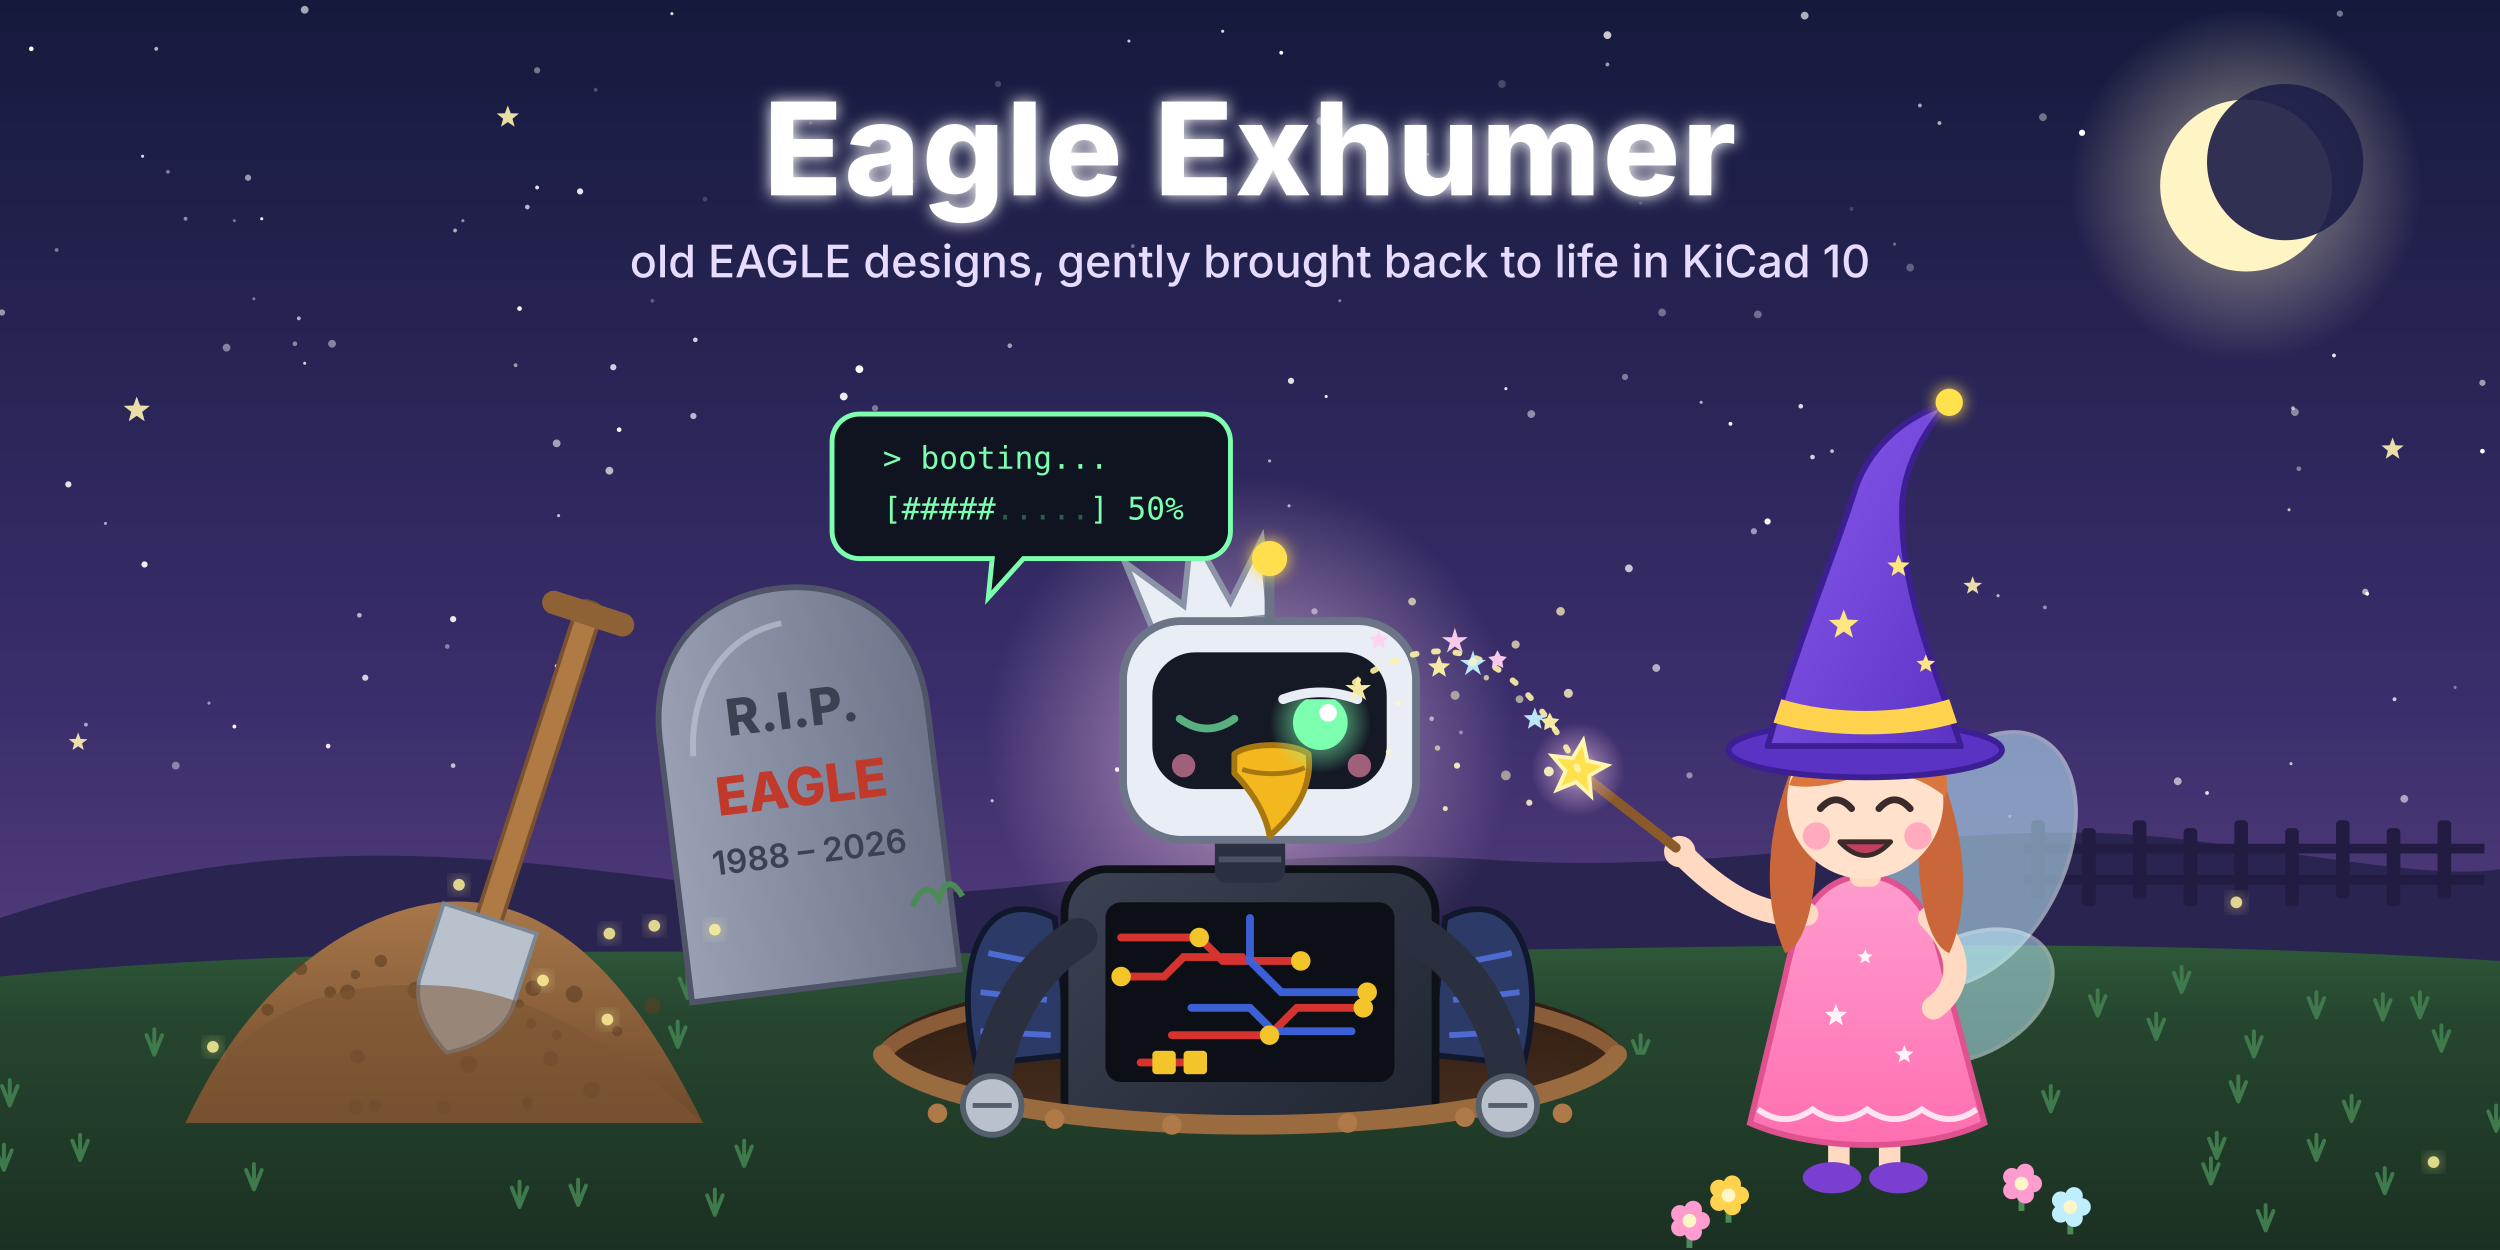
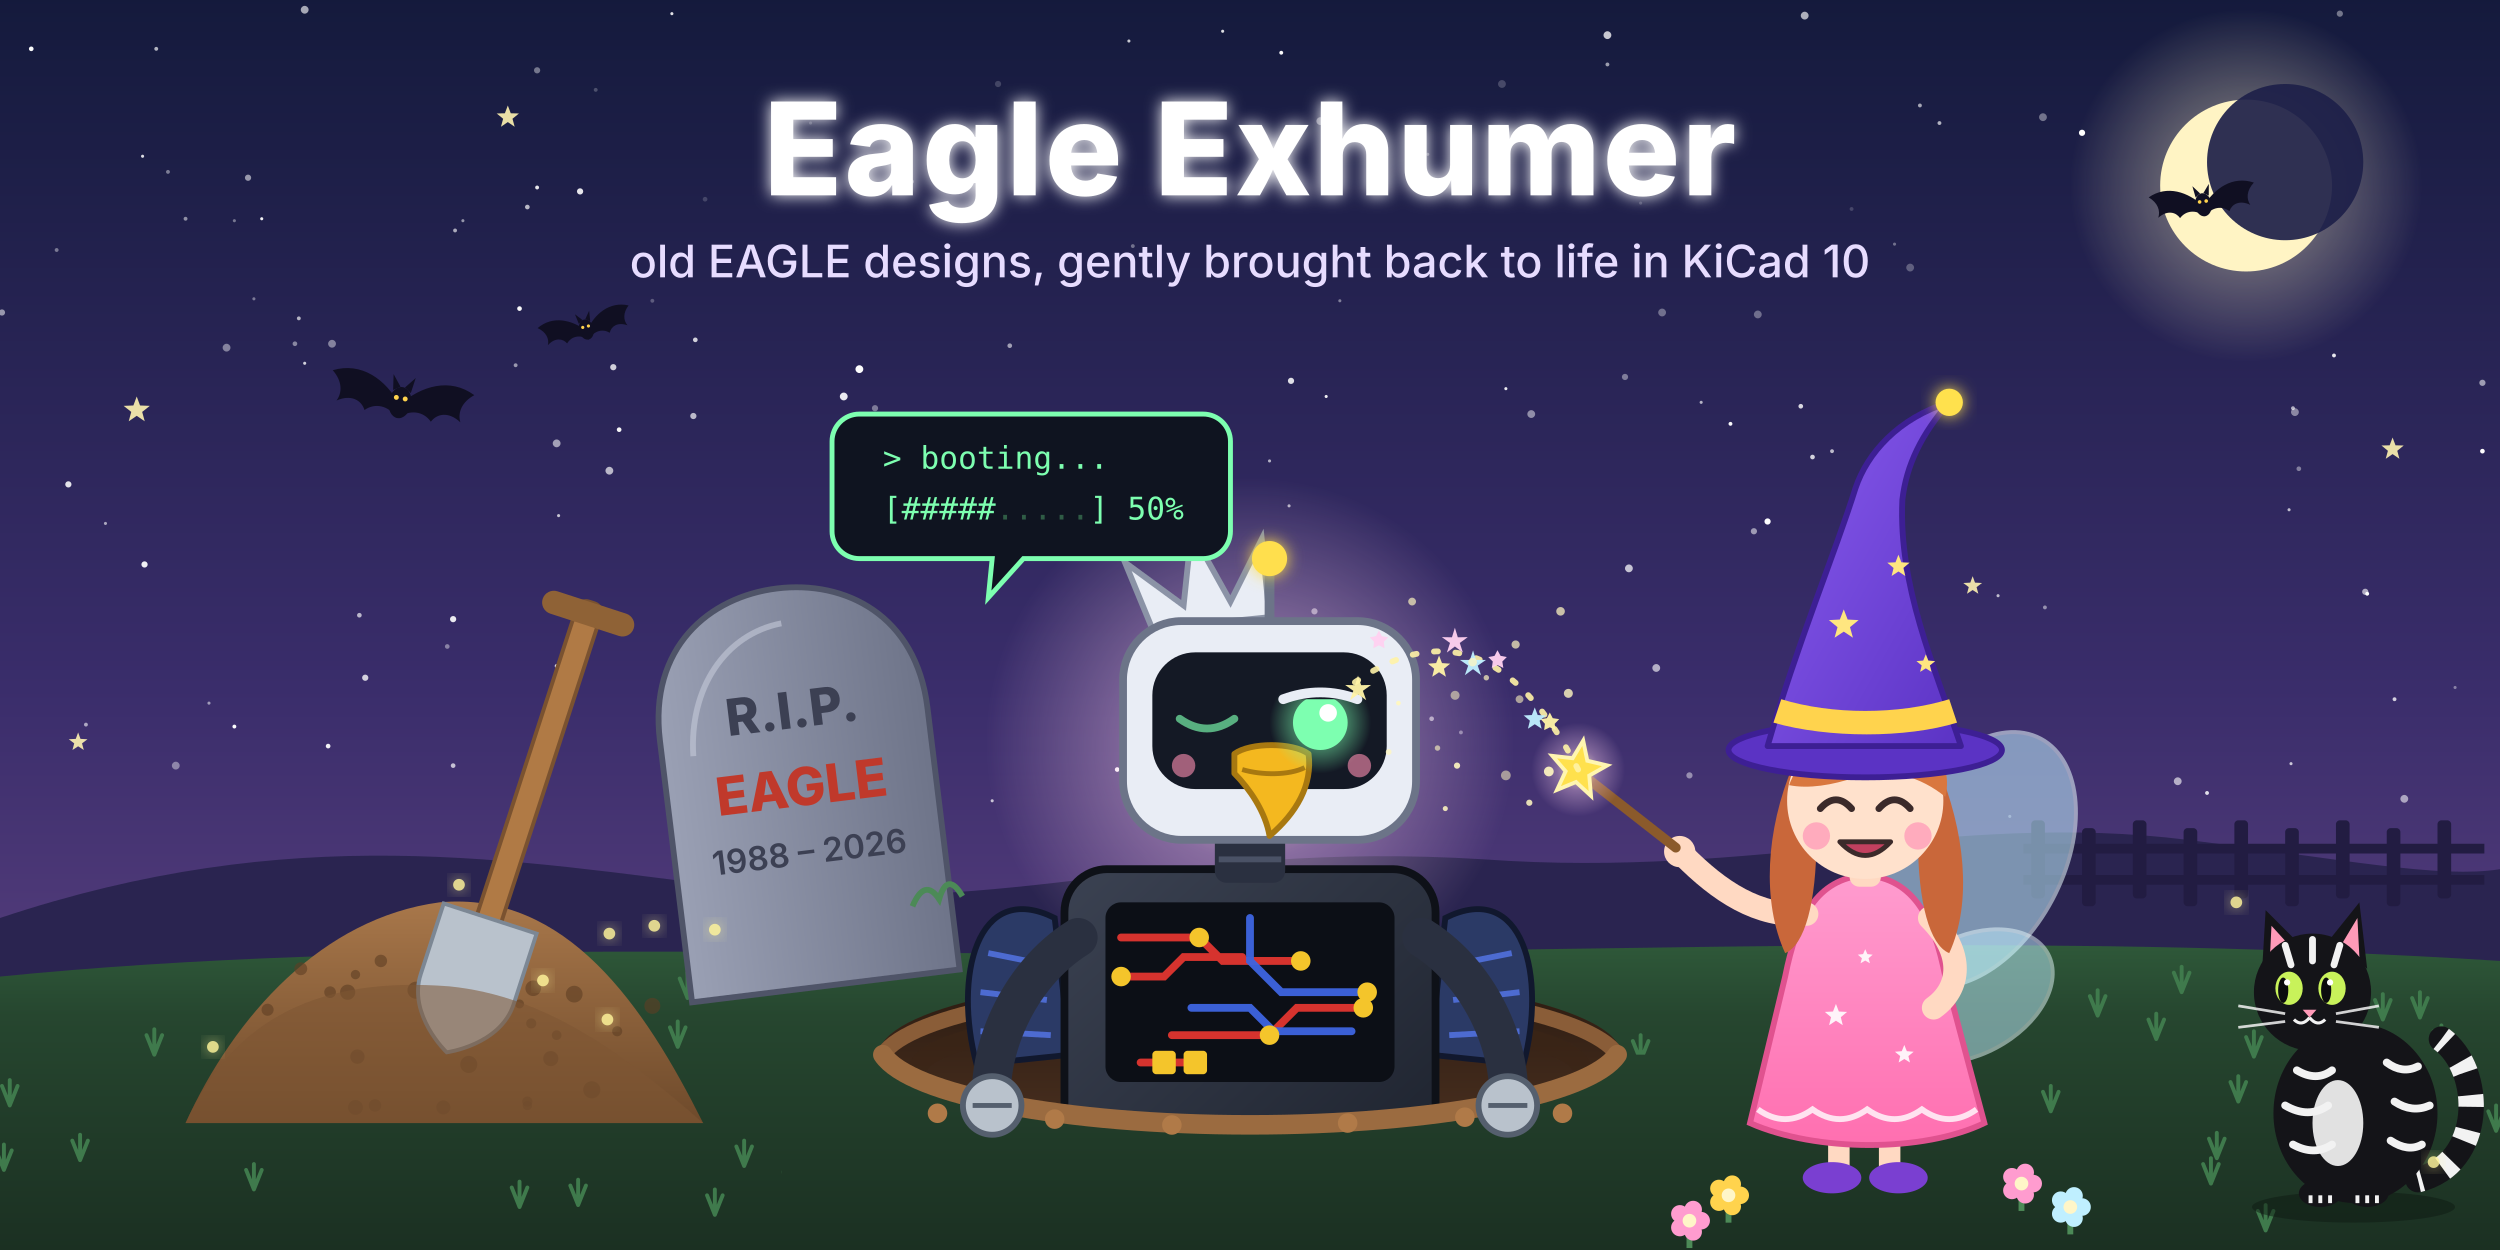
<svg xmlns="http://www.w3.org/2000/svg" width="1280" height="640" viewBox="0 0 1280 640">
  <defs>
    <linearGradient id="sky" x1="0" y1="0" x2="0" y2="1">
      <stop offset="0" stop-color="#141a3c" />
      <stop offset="0.55" stop-color="#3a2d6b" />
      <stop offset="1" stop-color="#6b4a8a" />
    </linearGradient>
    <radialGradient id="moonglow" cx="0.5" cy="0.5" r="0.5">
      <stop offset="0" stop-color="#fff6c8" stop-opacity="0.55" />
      <stop offset="1" stop-color="#fff6c8" stop-opacity="0" />
    </radialGradient>
    <radialGradient id="magic" cx="0.5" cy="0.5" r="0.5">
      <stop offset="0" stop-color="#fff7b0" stop-opacity="0.9" />
      <stop offset="0.45" stop-color="#ffd1f0" stop-opacity="0.35" />
      <stop offset="1" stop-color="#ffd1f0" stop-opacity="0" />
    </radialGradient>
    <radialGradient id="eyeglow" cx="0.5" cy="0.5" r="0.5">
      <stop offset="0" stop-color="#7dffb0" stop-opacity="0.9" />
      <stop offset="1" stop-color="#7dffb0" stop-opacity="0" />
    </radialGradient>
    <linearGradient id="ground" gradientUnits="userSpaceOnUse" x1="0" y1="480" x2="0" y2="640">
      <stop offset="0" stop-color="#2f5a3a" />
      <stop offset="0.25" stop-color="#26462f" />
      <stop offset="1" stop-color="#1b3022" />
    </linearGradient>
    <linearGradient id="dirt" x1="0" y1="0" x2="0" y2="1">
      <stop offset="0" stop-color="#a8774a" />
      <stop offset="1" stop-color="#6e4a2b" />
    </linearGradient>
    <linearGradient id="hole" x1="0" y1="0" x2="0" y2="1">
      <stop offset="0" stop-color="#2a1a10" />
      <stop offset="1" stop-color="#4a3020" />
    </linearGradient>
    <linearGradient id="stone" x1="0" y1="0" x2="1" y2="0">
      <stop offset="0" stop-color="#9aa0b4" />
      <stop offset="1" stop-color="#6e7489" />
    </linearGradient>
    <linearGradient id="hat" x1="0" y1="0" x2="1" y2="1">
      <stop offset="0" stop-color="#8a5cf0" />
      <stop offset="1" stop-color="#5b33c4" />
    </linearGradient>
    <linearGradient id="dress" x1="0" y1="0" x2="0" y2="1">
      <stop offset="0" stop-color="#ff9ccf" />
      <stop offset="1" stop-color="#ff6fb0" />
    </linearGradient>
    <linearGradient id="metal" x1="0" y1="0" x2="1" y2="1">
      <stop offset="0" stop-color="#3b4252" />
      <stop offset="1" stop-color="#1c212c" />
    </linearGradient>
    <filter id="soft" x="-50%" y="-50%" width="200%" height="200%">
      <feGaussianBlur stdDeviation="3" />
    </filter>
    <filter id="glow" x="-50%" y="-50%" width="200%" height="200%">
      <feGaussianBlur stdDeviation="4" result="b" />
      <feMerge>
        <feMergeNode in="b" />
        <feMergeNode in="SourceGraphic" />
      </feMerge>
    </filter>
  </defs>
  <rect width="1280" height="640" fill="url(#sky)" />
  <circle cx="415" cy="63" r="0.8" fill="#fff" opacity="0.18" />
  <circle cx="686" cy="154" r="0.8" fill="#fff" opacity="0.42" />
  <circle cx="275" cy="36" r="1.6" fill="#fff" opacity="0.40" />
  <circle cx="116" cy="178" r="2.0" fill="#fff" opacity="0.43" />
  <circle cx="286" cy="264" r="0.8" fill="#fff" opacity="0.73" />
  <circle cx="508" cy="410" r="0.8" fill="#fff" opacity="0.71" />
  <circle cx="170" cy="176" r="2.0" fill="#fff" opacity="0.43" />
  <circle cx="395" cy="343" r="1.0" fill="#fff" opacity="0.42" />
  <circle cx="731" cy="79" r="0.8" fill="#fff" opacity="0.32" />
  <circle cx="80" cy="25" r="1.0" fill="#fff" opacity="0.67" />
  <circle cx="681" cy="326" r="1.6" fill="#fff" opacity="0.73" />
  <circle cx="580" cy="126" r="1.0" fill="#fff" opacity="0.36" />
  <circle cx="312" cy="241" r="2.0" fill="#fff" opacity="0.67" />
  <circle cx="440" cy="189" r="2.0" fill="#fff" opacity="0.99" />
  <circle cx="151" cy="176" r="1.2" fill="#fff" opacity="0.45" />
  <circle cx="626" cy="16" r="0.8" fill="#fff" opacity="0.85" />
  <circle cx="733" cy="368" r="1.2" fill="#fff" opacity="0.57" />
  <circle cx="448" cy="209" r="1.6" fill="#fff" opacity="0.39" />
  <circle cx="120" cy="113" r="0.8" fill="#fff" opacity="0.39" />
  <circle cx="898" cy="272" r="1.6" fill="#fff" opacity="0.53" />
  <circle cx="494" cy="281" r="0.8" fill="#fff" opacity="0.96" />
  <circle cx="455" cy="257" r="1.6" fill="#fff" opacity="0.39" />
  <circle cx="983" cy="54" r="1.0" fill="#fff" opacity="0.61" />
  <circle cx="1174" cy="209" r="1.0" fill="#fff" opacity="0.64" />
  <circle cx="703" cy="371" r="1.6" fill="#fff" opacity="0.91" />
  <circle cx="356" cy="174" r="1.2" fill="#fff" opacity="0.79" />
  <circle cx="487" cy="97" r="0.8" fill="#fff" opacity="0.21" />
  <circle cx="297" cy="98" r="1.6" fill="#fff" opacity="0.89" />
  <circle cx="233" cy="118" r="1.0" fill="#fff" opacity="0.62" />
  <circle cx="473" cy="238" r="1.0" fill="#fff" opacity="0.80" />
  <circle cx="660" cy="259" r="0.8" fill="#fff" opacity="0.65" />
  <circle cx="1115" cy="400" r="2.0" fill="#fff" opacity="0.61" />
  <circle cx="511" cy="43" r="1.6" fill="#fff" opacity="0.18" />
  <circle cx="86" cy="88" r="1.0" fill="#fff" opacity="0.42" />
  <circle cx="769" cy="43" r="2.0" fill="#fff" opacity="0.20" />
  <circle cx="130" cy="153" r="0.8" fill="#fff" opacity="0.40" />
  <circle cx="266" cy="158" r="1.2" fill="#fff" opacity="0.97" />
  <circle cx="771" cy="199" r="0.8" fill="#fff" opacity="0.90" />
  <circle cx="1271" cy="196" r="1.6" fill="#fff" opacity="0.55" />
  <circle cx="184" cy="315" r="1.2" fill="#fff" opacity="0.66" />
  <circle cx="886" cy="217" r="1.0" fill="#fff" opacity="0.97" />
  <circle cx="676" cy="62" r="2.0" fill="#fff" opacity="0.42" />
  <circle cx="970" cy="125" r="0.8" fill="#fff" opacity="0.36" />
  <circle cx="334" cy="154" r="1.0" fill="#fff" opacity="0.26" />
  <circle cx="285" cy="227" r="2.0" fill="#fff" opacity="0.56" />
  <circle cx="285" cy="341" r="1.0" fill="#fff" opacity="0.87" />
  <circle cx="1047" cy="311" r="1.0" fill="#fff" opacity="0.48" />
  <circle cx="631" cy="307" r="0.8" fill="#fff" opacity="0.86" />
  <circle cx="604" cy="81" r="2.0" fill="#fff" opacity="0.44" />
  <circle cx="572" cy="394" r="1.2" fill="#fff" opacity="0.97" />
  <circle cx="467" cy="93" r="1.0" fill="#fff" opacity="0.29" />
  <circle cx="432" cy="203" r="2.0" fill="#fff" opacity="0.90" />
  <circle cx="614" cy="274" r="0.8" fill="#fff" opacity="0.89" />
  <circle cx="153" cy="163" r="1.0" fill="#fff" opacity="0.66" />
  <circle cx="229" cy="331" r="1.2" fill="#fff" opacity="0.41" />
  <circle cx="1211" cy="303" r="1.6" fill="#fff" opacity="0.61" />
  <circle cx="1212" cy="304" r="1.0" fill="#fff" opacity="1.00" />
  <circle cx="35" cy="248" r="1.6" fill="#fff" opacity="0.87" />
  <circle cx="187" cy="347" r="1.6" fill="#fff" opacity="0.78" />
  <circle cx="449" cy="230" r="1.0" fill="#fff" opacity="0.36" />
  <circle cx="1023" cy="305" r="0.8" fill="#fff" opacity="0.69" />
  <circle cx="1195" cy="182" r="1.0" fill="#fff" opacity="0.89" />
  <circle cx="270" cy="106" r="1.2" fill="#fff" opacity="0.68" />
  <circle cx="978" cy="137" r="2.0" fill="#fff" opacity="0.28" />
  <circle cx="168" cy="382" r="1.2" fill="#fff" opacity="0.93" />
  <circle cx="848" cy="342" r="2.0" fill="#fff" opacity="0.62" />
  <circle cx="1175" cy="211" r="2.0" fill="#fff" opacity="0.45" />
  <circle cx="654" cy="367" r="1.0" fill="#fff" opacity="0.75" />
  <circle cx="993" cy="63" r="1.0" fill="#fff" opacity="0.66" />
  <circle cx="928" cy="234" r="1.2" fill="#fff" opacity="0.79" />
  <circle cx="679" cy="203" r="0.8" fill="#fff" opacity="0.92" />
  <circle cx="73" cy="80" r="0.8" fill="#fff" opacity="0.85" />
  <circle cx="650" cy="236" r="0.8" fill="#fff" opacity="0.64" />
  <circle cx="784" cy="212" r="2.0" fill="#fff" opacity="0.48" />
  <circle cx="355" cy="213" r="1.6" fill="#fff" opacity="0.68" />
  <circle cx="317" cy="220" r="1.2" fill="#fff" opacity="0.95" />
  <circle cx="1143" cy="85" r="1.6" fill="#fff" opacity="0.44" />
  <circle cx="156" cy="186" r="0.8" fill="#fff" opacity="0.79" />
  <circle cx="548" cy="89" r="1.2" fill="#fff" opacity="0.39" />
  <circle cx="1148" cy="65" r="1.2" fill="#fff" opacity="0.44" />
  <circle cx="1130" cy="406" r="1.0" fill="#fff" opacity="0.84" />
  <circle cx="120" cy="372" r="1.0" fill="#fff" opacity="0.99" />
  <circle cx="1066" cy="68" r="1.6" fill="#fff" opacity="1.00" />
  <circle cx="517" cy="177" r="1.2" fill="#fff" opacity="0.56" />
  <circle cx="924" cy="8" r="2.0" fill="#fff" opacity="0.65" />
  <circle cx="900" cy="161" r="2.0" fill="#fff" opacity="0.34" />
  <circle cx="656" cy="27" r="1.0" fill="#fff" opacity="0.98" />
  <circle cx="134" cy="112" r="0.8" fill="#fff" opacity="0.94" />
  <circle cx="232" cy="317" r="1.6" fill="#fff" opacity="0.90" />
  <circle cx="865" cy="397" r="1.6" fill="#fff" opacity="0.45" />
  <circle cx="1177" cy="240" r="1.2" fill="#fff" opacity="0.41" />
  <circle cx="74" cy="289" r="1.6" fill="#fff" opacity="0.93" />
  <circle cx="344" cy="7" r="0.8" fill="#fff" opacity="0.87" />
  <circle cx="107" cy="360" r="0.8" fill="#fff" opacity="0.52" />
  <circle cx="156" cy="5" r="2.0" fill="#fff" opacity="0.62" />
  <circle cx="1172" cy="261" r="0.8" fill="#fff" opacity="0.69" />
  <circle cx="305" cy="46" r="1.0" fill="#fff" opacity="0.23" />
  <circle cx="232" cy="392" r="1.2" fill="#fff" opacity="0.70" />
  <circle cx="264" cy="187" r="1.0" fill="#fff" opacity="0.53" />
  <circle cx="1029" cy="418" r="0.8" fill="#fff" opacity="0.36" />
  <circle cx="938" cy="231" r="1.0" fill="#fff" opacity="0.68" />
  <circle cx="314" cy="188" r="1.6" fill="#fff" opacity="0.78" />
  <circle cx="699" cy="373" r="2.0" fill="#fff" opacity="0.55" />
  <circle cx="275" cy="96" r="1.0" fill="#fff" opacity="0.89" />
  <circle cx="905" cy="267" r="1.6" fill="#fff" opacity="0.99" />
  <circle cx="1257" cy="352" r="0.8" fill="#fff" opacity="0.40" />
  <circle cx="948" cy="107" r="1.0" fill="#fff" opacity="0.17" />
  <circle cx="851" cy="160" r="2.0" fill="#fff" opacity="0.35" />
  <circle cx="361" cy="102" r="1.2" fill="#fff" opacity="0.17" />
  <circle cx="237" cy="113" r="0.8" fill="#fff" opacity="0.52" />
  <circle cx="1231" cy="409" r="2.0" fill="#fff" opacity="0.56" />
  <circle cx="44" cy="371" r="1.0" fill="#fff" opacity="0.58" />
  <circle cx="1" cy="160" r="1.6" fill="#fff" opacity="0.53" />
  <circle cx="840" cy="104" r="0.8" fill="#fff" opacity="0.18" />
  <circle cx="1046" cy="60" r="2.0" fill="#fff" opacity="0.38" />
  <circle cx="29" cy="128" r="1.0" fill="#fff" opacity="0.40" />
  <circle cx="1226" cy="358" r="1.0" fill="#fff" opacity="0.78" />
  <circle cx="916" cy="369" r="1.6" fill="#fff" opacity="0.85" />
  <circle cx="922" cy="208" r="1.2" fill="#fff" opacity="0.82" />
  <circle cx="823" cy="18" r="2.0" fill="#fff" opacity="0.76" />
  <circle cx="939" cy="341" r="1.0" fill="#fff" opacity="0.94" />
  <circle cx="964" cy="239" r="0.8" fill="#fff" opacity="0.89" />
  <circle cx="748" cy="375" r="1.0" fill="#fff" opacity="0.41" />
  <circle cx="54" cy="268" r="0.8" fill="#fff" opacity="0.59" />
  <circle cx="578" cy="21" r="0.8" fill="#fff" opacity="0.76" />
  <circle cx="871" cy="206" r="0.8" fill="#fff" opacity="0.65" />
  <circle cx="90" cy="392" r="2.0" fill="#fff" opacity="0.41" />
  <circle cx="673" cy="313" r="1.6" fill="#fff" opacity="0.51" />
  <circle cx="95" cy="112" r="1.0" fill="#fff" opacity="0.50" />
  <circle cx="832" cy="193" r="1.6" fill="#fff" opacity="0.40" />
  <circle cx="1165" cy="121" r="0.8" fill="#fff" opacity="0.75" />
  <circle cx="823" cy="33" r="1.0" fill="#fff" opacity="0.57" />
  <circle cx="834" cy="291" r="2.0" fill="#fff" opacity="0.72" />
  <circle cx="16" cy="25" r="1.2" fill="#fff" opacity="0.98" />
  <circle cx="127" cy="91" r="1.6" fill="#fff" opacity="0.54" />
  <circle cx="661" cy="195" r="1.6" fill="#fff" opacity="0.85" />
  <circle cx="1271" cy="231" r="1.2" fill="#fff" opacity="0.99" />
  <circle cx="1198" cy="7" r="1.6" fill="#fff" opacity="0.40" />
  <circle cx="648" cy="418" r="1.2" fill="#fff" opacity="0.60" />
  <circle cx="1173" cy="391" r="0.8" fill="#fff" opacity="0.73" />
  <polygon points="70.0,203.0 71.7,207.6 76.7,207.8 72.8,210.9 74.1,215.7 70.0,212.9 65.9,215.7 67.2,210.9 63.3,207.8 68.3,207.6" fill="#fff3b0" opacity="0.9" />
  <polygon points="1225.0,224.0 1226.5,228.0 1230.7,228.1 1227.4,230.8 1228.5,234.9 1225.0,232.5 1221.5,234.9 1222.6,230.8 1219.3,228.1 1223.5,228.0" fill="#fff3b0" opacity="0.9" />
  <polygon points="260.0,54.0 261.5,58.0 265.7,58.1 262.4,60.8 263.5,64.9 260.0,62.5 256.5,64.9 257.6,60.8 254.3,58.1 258.5,58.0" fill="#fff3b0" opacity="0.9" />
  <polygon points="1010.0,295.0 1011.2,298.3 1014.8,298.5 1012.0,300.6 1012.9,304.0 1010.0,302.1 1007.1,304.0 1008.0,300.6 1005.2,298.5 1008.8,298.3" fill="#fff3b0" opacity="0.9" />
  <polygon points="40.0,375.0 41.2,378.3 44.8,378.5 42.0,380.6 42.9,384.0 40.0,382.1 37.1,384.0 38.0,380.6 35.2,378.5 38.8,378.3" fill="#fff3b0" opacity="0.9" />
  <circle cx="1150" cy="95" r="90" fill="url(#moonglow)" />
  <circle cx="1150" cy="95" r="44" fill="#fff4c4" />
  <circle cx="1170" cy="83" r="40" fill="#1d2049" opacity="0.92" />
+   <g transform="translate(1128 104) rotate(-8) scale(0.85)">
+     <path d="M0,2 C-8,-8 -20,-14 -32,-8 C-27,-4 -26,1 -28,5 C-22,1 -17,3 -15,7 C-11,3 -5,3 0,8 C5,3 11,3 15,7 C17,3 22,1 28,5 C26,1 27,-4 32,-8 C20,-14 8,-8 0,2 Z" fill="#100f22" />
+     <ellipse cx="0" cy="1" rx="5" ry="7" fill="#100f22" />
+     <path d="M-4,-4 L-5,-11 L-1,-6 Z M4,-4 L5,-11 L1,-6 Z" fill="#100f22" />
+     <circle cx="-2" cy="-1" r="1.1" fill="#ffd34d" />
+     <circle cx="2" cy="-1" r="1.1" fill="#ffd34d" />
+   </g>
+   <g transform="translate(205 205) rotate(10) scale(1.15)">
+     <path d="M0,2 C-8,-8 -20,-14 -32,-8 C-27,-4 -26,1 -28,5 C-22,1 -17,3 -15,7 C-11,3 -5,3 0,8 C5,3 11,3 15,7 C17,3 22,1 28,5 C26,1 27,-4 32,-8 C20,-14 8,-8 0,2 Z" fill="#100f22" />
+     <ellipse cx="0" cy="1" rx="5" ry="7" fill="#100f22" />
+     <path d="M-4,-4 L-5,-11 L-1,-6 Z M4,-4 L5,-11 L1,-6 Z" fill="#100f22" />
+     <circle cx="-2" cy="-1" r="1.1" fill="#ffd34d" />
+     <circle cx="2" cy="-1" r="1.1" fill="#ffd34d" />
+   </g>
+   <g transform="translate(300 168) rotate(-14) scale(0.75)">
+     <path d="M0,2 C-8,-8 -20,-14 -32,-8 C-27,-4 -26,1 -28,5 C-22,1 -17,3 -15,7 C-11,3 -5,3 0,8 C5,3 11,3 15,7 C17,3 22,1 28,5 C26,1 27,-4 32,-8 C20,-14 8,-8 0,2 Z" fill="#100f22" />
+     <ellipse cx="0" cy="1" rx="5" ry="7" fill="#100f22" />
+     <path d="M-4,-4 L-5,-11 L-1,-6 Z M4,-4 L5,-11 L1,-6 Z" fill="#100f22" />
+     <circle cx="-2" cy="-1" r="1.1" fill="#ffd34d" />
+     <circle cx="2" cy="-1" r="1.1" fill="#ffd34d" />
+   </g>
  <g font-family="Inter, DejaVu Sans, sans-serif" text-anchor="middle">
    <text x="640" y="100" font-size="66" font-weight="800" fill="#fff" letter-spacing="1" filter="url(#glow)">Eagle Exhumer</text>
    <text x="640" y="142" font-size="23" font-weight="500" fill="#e7dcff">old EAGLE designs, gently brought back to life in KiCad 10</text>
  </g>
  <path d="M0,470 C150,420 260,440 380,455 C520,470 600,430 760,440 C900,450 1000,415 1120,430 C1200,440 1250,450 1280,445 L1280,640 L0,640 Z" fill="#2a2450" />
  <rect x="1040" y="420" width="7" height="40" rx="2" fill="#221c42" />
  <rect x="1066" y="424" width="7" height="40" rx="2" fill="#221c42" />
  <rect x="1092" y="420" width="7" height="40" rx="2" fill="#221c42" />
  <rect x="1118" y="424" width="7" height="40" rx="2" fill="#221c42" />
  <rect x="1144" y="420" width="7" height="40" rx="2" fill="#221c42" />
  <rect x="1170" y="424" width="7" height="40" rx="2" fill="#221c42" />
  <rect x="1196" y="420" width="7" height="40" rx="2" fill="#221c42" />
  <rect x="1222" y="424" width="7" height="40" rx="2" fill="#221c42" />
  <rect x="1248" y="420" width="7" height="40" rx="2" fill="#221c42" />
  <rect x="1036" y="432" width="236" height="5" fill="#221c42" />
  <rect x="1036" y="448" width="236" height="5" fill="#221c42" />
  <path d="M0,500 C200,480 420,490 640,488 C860,486 1060,478 1280,492 L1280,640 L0,640 Z" fill="url(#ground)" />
  <path d="M181,571 l-4,-10 M181,571 l0,-13 M181,571 l4,-10" stroke="#3f7a4c" stroke-width="2" stroke-linecap="round" />
  <path d="M1220,522 l-4,-10 M1220,522 l0,-13 M1220,522 l4,-10" stroke="#3f7a4c" stroke-width="2" stroke-linecap="round" />
  <path d="M1050,569 l-4,-10 M1050,569 l0,-13 M1050,569 l4,-10" stroke="#3f7a4c" stroke-width="2" stroke-linecap="round" />
  <path d="M1135,593 l-4,-10 M1135,593 l0,-13 M1135,593 l4,-10" stroke="#3f7a4c" stroke-width="2" stroke-linecap="round" />
  <path d="M296,617 l-4,-10 M296,617 l0,-13 M296,617 l4,-10" stroke="#3f7a4c" stroke-width="2" stroke-linecap="round" />
  <path d="M5,566 l-4,-10 M5,566 l0,-13 M5,566 l4,-10" stroke="#3f7a4c" stroke-width="2" stroke-linecap="round" />
  <path d="M180,548 l-4,-10 M180,548 l0,-13 M180,548 l4,-10" stroke="#3f7a4c" stroke-width="2" stroke-linecap="round" />
  <path d="M405,610 l-4,-10 M405,610 l0,-13 M405,610 l4,-10" stroke="#3f7a4c" stroke-width="2" stroke-linecap="round" />
  <path d="M2,599 l-4,-10 M2,599 l0,-13 M2,599 l4,-10" stroke="#3f7a4c" stroke-width="2" stroke-linecap="round" />
  <path d="M1074,520 l-4,-10 M1074,520 l0,-13 M1074,520 l4,-10" stroke="#3f7a4c" stroke-width="2" stroke-linecap="round" />
  <path d="M1186,594 l-4,-10 M1186,594 l0,-13 M1186,594 l4,-10" stroke="#3f7a4c" stroke-width="2" stroke-linecap="round" />
  <path d="M1154,541 l-4,-10 M1154,541 l0,-13 M1154,541 l4,-10" stroke="#3f7a4c" stroke-width="2" stroke-linecap="round" />
  <path d="M1278,579 l-4,-10 M1278,579 l0,-13 M1278,579 l4,-10" stroke="#3f7a4c" stroke-width="2" stroke-linecap="round" />
  <path d="M352,511 l-4,-10 M352,511 l0,-13 M352,511 l4,-10" stroke="#3f7a4c" stroke-width="2" stroke-linecap="round" />
  <path d="M130,609 l-4,-10 M130,609 l0,-13 M130,609 l4,-10" stroke="#3f7a4c" stroke-width="2" stroke-linecap="round" />
  <path d="M366,622 l-4,-10 M366,622 l0,-13 M366,622 l4,-10" stroke="#3f7a4c" stroke-width="2" stroke-linecap="round" />
  <path d="M319,538 l-4,-10 M319,538 l0,-13 M319,538 l4,-10" stroke="#3f7a4c" stroke-width="2" stroke-linecap="round" />
  <path d="M478,625 l-4,-10 M478,625 l0,-13 M478,625 l4,-10" stroke="#3f7a4c" stroke-width="2" stroke-linecap="round" />
  <path d="M1132,606 l-4,-10 M1132,606 l0,-13 M1132,606 l4,-10" stroke="#3f7a4c" stroke-width="2" stroke-linecap="round" />
  <path d="M808,619 l-4,-10 M808,619 l0,-13 M808,619 l4,-10" stroke="#3f7a4c" stroke-width="2" stroke-linecap="round" />
  <path d="M1204,574 l-4,-10 M1204,574 l0,-13 M1204,574 l4,-10" stroke="#3f7a4c" stroke-width="2" stroke-linecap="round" />
  <path d="M921,511 l-4,-10 M921,511 l0,-13 M921,511 l4,-10" stroke="#3f7a4c" stroke-width="2" stroke-linecap="round" />
  <path d="M937,561 l-4,-10 M937,561 l0,-13 M937,561 l4,-10" stroke="#3f7a4c" stroke-width="2" stroke-linecap="round" />
  <path d="M963,586 l-4,-10 M963,586 l0,-13 M963,586 l4,-10" stroke="#3f7a4c" stroke-width="2" stroke-linecap="round" />
  <path d="M366,511 l-4,-10 M366,511 l0,-13 M366,511 l4,-10" stroke="#3f7a4c" stroke-width="2" stroke-linecap="round" />
  <path d="M1186,521 l-4,-10 M1186,521 l0,-13 M1186,521 l4,-10" stroke="#3f7a4c" stroke-width="2" stroke-linecap="round" />
  <path d="M381,597 l-4,-10 M381,597 l0,-13 M381,597 l4,-10" stroke="#3f7a4c" stroke-width="2" stroke-linecap="round" />
  <path d="M1250,538 l-4,-10 M1250,538 l0,-13 M1250,538 l4,-10" stroke="#3f7a4c" stroke-width="2" stroke-linecap="round" />
  <path d="M840,543 l-4,-10 M840,543 l0,-13 M840,543 l4,-10" stroke="#3f7a4c" stroke-width="2" stroke-linecap="round" />
  <path d="M214,525 l-4,-10 M214,525 l0,-13 M214,525 l4,-10" stroke="#3f7a4c" stroke-width="2" stroke-linecap="round" />
  <path d="M266,618 l-4,-10 M266,618 l0,-13 M266,618 l4,-10" stroke="#3f7a4c" stroke-width="2" stroke-linecap="round" />
  <path d="M1160,630 l-4,-10 M1160,630 l0,-13 M1160,630 l4,-10" stroke="#3f7a4c" stroke-width="2" stroke-linecap="round" />
  <path d="M246,516 l-4,-10 M246,516 l0,-13 M246,516 l4,-10" stroke="#3f7a4c" stroke-width="2" stroke-linecap="round" />
  <path d="M306,537 l-4,-10 M306,537 l0,-13 M306,537 l4,-10" stroke="#3f7a4c" stroke-width="2" stroke-linecap="round" />
  <path d="M729,616 l-4,-10 M729,616 l0,-13 M729,616 l4,-10" stroke="#3f7a4c" stroke-width="2" stroke-linecap="round" />
  <path d="M960,557 l-4,-10 M960,557 l0,-13 M960,557 l4,-10" stroke="#3f7a4c" stroke-width="2" stroke-linecap="round" />
  <path d="M79,540 l-4,-10 M79,540 l0,-13 M79,540 l4,-10" stroke="#3f7a4c" stroke-width="2" stroke-linecap="round" />
  <path d="M1239,521 l-4,-10 M1239,521 l0,-13 M1239,521 l4,-10" stroke="#3f7a4c" stroke-width="2" stroke-linecap="round" />
  <path d="M1104,532 l-4,-10 M1104,532 l0,-13 M1104,532 l4,-10" stroke="#3f7a4c" stroke-width="2" stroke-linecap="round" />
  <path d="M347,536 l-4,-10 M347,536 l0,-13 M347,536 l4,-10" stroke="#3f7a4c" stroke-width="2" stroke-linecap="round" />
  <path d="M1221,611 l-4,-10 M1221,611 l0,-13 M1221,611 l4,-10" stroke="#3f7a4c" stroke-width="2" stroke-linecap="round" />
  <path d="M1117,508 l-4,-10 M1117,508 l0,-13 M1117,508 l4,-10" stroke="#3f7a4c" stroke-width="2" stroke-linecap="round" />
  <path d="M41,594 l-4,-10 M41,594 l0,-13 M41,594 l4,-10" stroke="#3f7a4c" stroke-width="2" stroke-linecap="round" />
  <path d="M1146,564 l-4,-10 M1146,564 l0,-13 M1146,564 l4,-10" stroke="#3f7a4c" stroke-width="2" stroke-linecap="round" />
  <path d="M501,621 l-4,-10 M501,621 l0,-13 M501,621 l4,-10" stroke="#3f7a4c" stroke-width="2" stroke-linecap="round" />
  <path d="M95,575 C120,520 165,470 225,462 C290,456 330,515 360,575 Z" fill="url(#dirt)" />
  <circle cx="303" cy="558" r="4.4" fill="#5e3e23" opacity="0.6" />
  <circle cx="182" cy="499" r="2.4" fill="#5e3e23" opacity="0.6" />
  <circle cx="240" cy="545" r="4.4" fill="#5e3e23" opacity="0.6" />
  <circle cx="282" cy="542" r="3.9" fill="#5e3e23" opacity="0.6" />
  <circle cx="226" cy="534" r="2.1" fill="#5e3e23" opacity="0.6" />
  <circle cx="294" cy="509" r="4.3" fill="#5e3e23" opacity="0.6" />
  <circle cx="266" cy="514" r="2.3" fill="#5e3e23" opacity="0.6" />
  <circle cx="183" cy="541" r="3.7" fill="#5e3e23" opacity="0.6" />
  <circle cx="154" cy="496" r="3.3" fill="#5e3e23" opacity="0.6" />
  <circle cx="252" cy="521" r="2.6" fill="#5e3e23" opacity="0.6" />
  <circle cx="256" cy="491" r="2.8" fill="#5e3e23" opacity="0.6" />
  <circle cx="227" cy="567" r="3.6" fill="#5e3e23" opacity="0.6" />
  <circle cx="316" cy="528" r="2.6" fill="#5e3e23" opacity="0.6" />
  <circle cx="182" cy="567" r="3.8" fill="#5e3e23" opacity="0.6" />
  <circle cx="195" cy="492" r="3.2" fill="#5e3e23" opacity="0.6" />
  <circle cx="272" cy="524" r="2.6" fill="#5e3e23" opacity="0.6" />
  <circle cx="270" cy="564" r="2.6" fill="#5e3e23" opacity="0.6" />
  <circle cx="137" cy="517" r="3.1" fill="#5e3e23" opacity="0.6" />
  <circle cx="273" cy="506" r="4.0" fill="#5e3e23" opacity="0.6" />
  <circle cx="285" cy="530" r="2.5" fill="#5e3e23" opacity="0.6" />
  <circle cx="334" cy="515" r="4.1" fill="#5e3e23" opacity="0.6" />
  <circle cx="178" cy="508" r="3.9" fill="#5e3e23" opacity="0.6" />
  <circle cx="192" cy="566" r="3.2" fill="#5e3e23" opacity="0.6" />
  <circle cx="169" cy="508" r="3.0" fill="#5e3e23" opacity="0.6" />
  <circle cx="270" cy="566" r="2.4" fill="#5e3e23" opacity="0.6" />
  <circle cx="213" cy="507" r="4.4" fill="#5e3e23" opacity="0.6" />
  <g transform="rotate(18 250 470)">
    <rect x="244" y="300" width="13" height="175" rx="5" fill="#b07a45" stroke="#7a5230" stroke-width="2" />
    <path d="M232,300 h37 a6,6 0 0 1 0,12 h-37 a6,6 0 0 1 0,-12 z" fill="#8f6236" />
    <path d="M226,470 h50 v38 c0,22 -25,34 -25,34 c0,0 -25,-12 -25,-34 z" fill="#b9c2cc" stroke="#7c8794" stroke-width="2" />
  </g>
  <path d="M95,575 C120,520 165,500 230,505 C280,510 320,540 360,575 Z" fill="#7d5533" opacity="0.55" />
  <g transform="rotate(-7 420 490)">
    <path d="M352,505 L352,370 C352,322 386,300 421,300 C456,300 490,322 490,370 L490,505 Z" fill="url(#stone)" stroke="#4f5468" stroke-width="3" />
    <path d="M368,380 C370,345 392,320 421,318" stroke="#c4c9d8" stroke-width="3" fill="none" opacity="0.6" />
    <g font-family="Inter, DejaVu Sans, sans-serif" text-anchor="middle" fill="#3c4053">
      <text x="421" y="372" font-size="26" font-weight="800">R.I.P.</text>
      <text x="421" y="412" font-size="27" font-weight="800" fill="#c0392b">EAGLE</text>
      <text x="421" y="442" font-size="17" font-weight="600">1988 – 2026</text>
    </g>
    <path d="M470,470 q8,-14 14,-2 q6,-14 12,0" stroke="#4c8a57" stroke-width="3" fill="none" />
  </g>
  <ellipse cx="640" cy="540" rx="190" ry="42" fill="url(#hole)" />
  <path d="M452,540 A190,42 0 0 1 828,540" fill="none" stroke="#8a5d38" stroke-width="8" />
  <path d="M470,548 A170,30 0 0 1 810,548" fill="none" stroke="#3a2416" stroke-width="10" opacity="0.6" />
  <circle cx="640" cy="380" r="135" fill="url(#magic)" />
  <g id="robot">
    <path d="M540,470 C500,450 488,500 500,545 L548,540 Z" fill="#2b3a66" stroke="#11182e" stroke-width="3" />
    <path d="M506,488 l30,6 M502,508 l34,4 M502,528 l36,2" stroke="#4d6bd1" stroke-width="3" />
    <path d="M740,470 C780,450 792,500 780,545 L732,540 Z" fill="#2b3a66" stroke="#11182e" stroke-width="3" />
    <path d="M774,488 l-30,6 M778,508 l-34,4 M778,528 l-36,2" stroke="#4d6bd1" stroke-width="3" />
    <rect x="545" y="445" width="190" height="175" rx="22" fill="url(#metal)" stroke="#0e1118" stroke-width="4" />
    <rect x="566" y="462" width="148" height="92" rx="8" fill="#0c0f16" />
    <path d="M574,480 h40 l12,12 h40 M574,500 h22 l10,-10 h30 M600,530 h50 l14,-14 h34 M584,544 h28" stroke="#d6332e" stroke-width="4" fill="none" stroke-linecap="round" />
    <path d="M640,470 v22 l16,16 h44 M610,516 h30 l12,12 h40" stroke="#3d64e0" stroke-width="4" fill="none" stroke-linecap="round" opacity="0.95" />
    <g fill="#f4c52b">
      <circle cx="614" cy="480" r="5" />
      <circle cx="666" cy="492" r="5" />
      <circle cx="574" cy="500" r="5" />
      <circle cx="700" cy="508" r="5" />
      <circle cx="650" cy="530" r="5" />
      <circle cx="698" cy="516" r="5" />
      <rect x="590" y="538" width="12" height="12" rx="2" />
      <rect x="606" y="538" width="12" height="12" rx="2" />
    </g>
    <path d="M552,480 C520,500 505,540 508,566" stroke="#2a3040" stroke-width="20" fill="none" stroke-linecap="round" />
    <path d="M728,480 C760,500 775,540 772,566" stroke="#2a3040" stroke-width="20" fill="none" stroke-linecap="round" />
    <rect x="622" y="420" width="36" height="32" rx="6" fill="#2a3040" />
    <path d="M624,430 h32 M624,440 h32" stroke="#4a5266" stroke-width="3" />
    <g>
      <path d="M590,322 l-14,-34 l30,22 l4,-38 l20,36 l16,-32 l4,40 Z" fill="#e9edf5" stroke="#8b93a6" stroke-width="3" />
      <rect x="575" y="318" width="150" height="112" rx="30" fill="#e9edf5" stroke="#6c7488" stroke-width="4" />
      <rect x="590" y="334" width="120" height="70" rx="22" fill="#141925" />
      <path d="M632,386 C640,380 662,380 670,386 C672,402 664,416 650,428 C648,416 640,404 632,396 Z" fill="#f4b81f" stroke="#a87810" stroke-width="3" stroke-linejoin="round" />
      <path d="M636,394 C646,397 660,397 668,393" stroke="#a87810" stroke-width="2.5" fill="none" />
      <path d="M604,368 q14,10 28,0" stroke="#7dffb0" stroke-width="4" fill="none" stroke-linecap="round" opacity="0.65" />
      <circle cx="676" cy="370" r="26" fill="url(#eyeglow)" />
      <circle cx="676" cy="370" r="14" fill="#7dffb0" />
      <circle cx="680" cy="365" r="4.5" fill="#fff" />
      <path d="M656,358 h40 v-18 h-40 z" fill="#141925" />
      <path d="M657,358 q19,-7 38,0" stroke="#e9edf5" stroke-width="5" fill="none" stroke-linecap="round" />
      <circle cx="606" cy="392" r="6" fill="#ff8fb3" opacity="0.6" />
      <circle cx="696" cy="392" r="6" fill="#ff8fb3" opacity="0.6" />
      <path d="M650,318 v-26" stroke="#6c7488" stroke-width="5" />
      <circle cx="650" cy="286" r="9" fill="#ffdf4d" filter="url(#glow)" />
    </g>
  </g>
  <path d="M452,540 A190,42 0 0 0 828,540 L880,540 L880,640 L400,640 L400,540 Z" fill="url(#ground)" />
  <path d="M452,540 A190,42 0 0 0 828,540" stroke="#9b6b40" stroke-width="10" fill="none" stroke-linecap="round" />
  <circle cx="480" cy="570" r="5" fill="#b07a48" />
  <circle cx="540" cy="573" r="5" fill="#b07a48" />
  <circle cx="600" cy="576" r="5" fill="#b07a48" />
  <circle cx="690" cy="575" r="5" fill="#b07a48" />
  <circle cx="750" cy="572" r="5" fill="#b07a48" />
  <circle cx="800" cy="570" r="5" fill="#b07a48" />
  <circle cx="508" cy="566" r="15" fill="#b9c2cc" stroke="#555f6e" stroke-width="3" />
  <circle cx="772" cy="566" r="15" fill="#b9c2cc" stroke="#555f6e" stroke-width="3" />
  <path d="M498,566 h20 M762,566 h20" stroke="#555f6e" stroke-width="2.5" />
  <g font-family="DejaVu Sans Mono, monospace">
    <path d="M440,212 h176 a14,14 0 0 1 14,14 v46 a14,14 0 0 1 -14,14 h-92 l-18,20 l2,-20 h-68 a14,14 0 0 1 -14,-14 v-46 a14,14 0 0 1 14,-14 z" fill="#0f1420" stroke="#7dffb0" stroke-width="2.5" />
    <text x="452" y="240" font-size="16" fill="#7dffb0">&gt; booting...</text>
    <text x="452" y="266" font-size="16" fill="#7dffb0">[#####<tspan fill="#2f5c45">.....</tspan>] 50%</text>
  </g>
  <g id="fairy">
    <ellipse cx="1012" cy="440" rx="44" ry="70" transform="rotate(28 1012 440)" fill="#bfefff" opacity="0.55" stroke="#e8fbff" stroke-width="2" />
    <ellipse cx="1008" cy="510" rx="30" ry="46" transform="rotate(62 1008 510)" fill="#bfefff" opacity="0.5" stroke="#e8fbff" stroke-width="2" />
    <rect x="936" y="560" width="11" height="42" rx="5" fill="#ffd9c2" />
    <rect x="962" y="560" width="11" height="42" rx="5" fill="#ffd9c2" />
    <ellipse cx="938" cy="603" rx="15" ry="8" fill="#7a3fd1" />
    <ellipse cx="972" cy="603" rx="15" ry="8" fill="#7a3fd1" />
    <path d="M955,448 C930,450 920,470 914,500 L896,575 C930,590 985,590 1016,575 L996,500 C990,470 980,450 955,448 Z" fill="url(#dress)" stroke="#e0528f" stroke-width="3" />
    <path d="M900,568 q14,10 28,0 q14,10 28,0 q14,10 28,0 q14,10 28,0" stroke="#fff" stroke-width="3" fill="none" opacity="0.8" />
    <g fill="#fff">
      <polygon points="940.0,514.0 941.5,517.9 945.7,518.1 942.5,520.8 943.5,524.9 940.0,522.6 936.5,524.9 937.5,520.8 934.3,518.1 938.5,517.9" fill="#fff" opacity="0.9" />
      <polygon points="975.0,535.0 976.3,538.2 979.8,538.5 977.1,540.7 977.9,544.0 975.0,542.2 972.1,544.0 972.9,540.7 970.2,538.5 973.7,538.2" fill="#fff" opacity="0.9" />
      <polygon points="955.0,486.0 956.1,488.5 958.8,488.8 956.7,490.6 957.4,493.2 955.0,491.8 952.6,493.2 953.3,490.6 951.2,488.8 953.9,488.5" fill="#fff" opacity="0.9" />
    </g>
    <path d="M988,470 C1006,488 1004,506 990,516" stroke="#ffd9c2" stroke-width="12" fill="none" stroke-linecap="round" />
    <path d="M925,468 C900,470 880,456 862,438" stroke="#ffd9c2" stroke-width="12" fill="none" stroke-linecap="round" />
    <circle cx="860" cy="436" r="8" fill="#ffd9c2" />
    <path d="M858,434 L812,398" stroke="#8b5a2b" stroke-width="5" stroke-linecap="round" />
    <circle cx="808" cy="394" r="24" fill="url(#magic)" />
    <polygon points="810.6,379.2 812.7,389.5 822.9,391.9 813.7,397.1 814.6,407.5 806.9,400.4 797.2,404.4 801.6,394.9 794.8,387.0 805.2,388.2" fill="#ffe14d" opacity="1" stroke="#fff6b0" stroke-width="2" />
    <path d="M918,392 C904,425 902,462 914,488 C924,484 930,462 930,430 Z" fill="#c9673a" />
    <path d="M992,392 C1006,425 1010,462 998,488 C988,484 982,462 982,430 Z" fill="#c9673a" />
    <rect x="947" y="440" width="16" height="14" rx="5" fill="#ffd9c2" />
    <circle cx="955" cy="410" r="40" fill="#ffe1cc" />
    <path d="M916,402 C925,378 950,370 972,374 C990,378 1000,392 996,408 C984,398 966,392 950,398 C938,402 926,404 916,402 Z" fill="#d9773f" />
    <path d="M932,414 q8,-9 16,0" stroke="#3b2a2a" stroke-width="3.5" fill="none" stroke-linecap="round" />
    <path d="M962,414 q8,-9 16,0" stroke="#3b2a2a" stroke-width="3.5" fill="none" stroke-linecap="round" />
    <circle cx="930" cy="428" r="7" fill="#ff9ab8" opacity="0.75" />
    <circle cx="982" cy="428" r="7" fill="#ff9ab8" opacity="0.75" />
    <path d="M942,431 q13,14 26,0 z" fill="#c2405f" stroke="#3b2a2a" stroke-width="2.5" stroke-linejoin="round" />
    <ellipse cx="955" cy="384" rx="70" ry="14" fill="#5b33c4" stroke="#3d1f94" stroke-width="3" />
    <path d="M905,382 C920,330 940,282 950,250 C956,232 972,214 998,206 C984,222 976,238 974,256 C972,300 990,340 1004,382 Z" fill="url(#hat)" stroke="#3d1f94" stroke-width="3" stroke-linejoin="round" />
    <path d="M908,370 C936,378 976,378 1002,370 L998,358 C972,366 938,366 912,358 Z" fill="#ffd34d" />
    <polygon points="944.0,312.0 946.0,317.2 951.6,317.5 947.2,321.1 948.7,326.5 944.0,323.4 939.3,326.5 940.8,321.1 936.4,317.5 942.0,317.2" fill="#ffe680" opacity="1" />
    <polygon points="972.0,284.0 973.5,287.9 977.7,288.1 974.5,290.8 975.5,294.9 972.0,292.6 968.5,294.9 969.5,290.8 966.3,288.1 970.5,287.9" fill="#ffe680" opacity="1" />
    <polygon points="986.0,335.0 987.3,338.2 990.8,338.5 988.1,340.7 988.9,344.0 986.0,342.2 983.1,344.0 983.9,340.7 981.2,338.5 984.7,338.2" fill="#ffe680" opacity="1" />
    <circle cx="998" cy="206" r="7" fill="#ffe14d" filter="url(#glow)" />
  </g>
+   <g id="cat">
+     <ellipse cx="1205" cy="618" rx="52" ry="8" fill="#0d1a12" opacity="0.5" />
+     <path d="M1238,604 C1272,596 1272,548 1250,532" stroke="#141418" stroke-width="13" fill="none" stroke-linecap="round" />
+     <path d="M1238,604 C1272,596 1272,548 1250,532" stroke="#f2f2f2" stroke-width="13" fill="none" stroke-linecap="butt" stroke-dasharray="6 12" stroke-dashoffset="4" />
+     <ellipse cx="1206" cy="570" rx="42" ry="46" fill="#141418" />
+     <path d="M1176,548 q10,6 18,0 M1170,566 q12,7 22,0 M1174,586 q11,6 20,0 M1222,544 q8,6 16,2 M1226,564 q9,6 18,2 M1224,584 q9,6 16,2" stroke="#f2f2f2" stroke-width="4" fill="none" stroke-linecap="round" />
+     <ellipse cx="1197" cy="575" rx="13" ry="22" fill="#f2f2f2" opacity="0.92" />
+     <ellipse cx="1188" cy="611" rx="11" ry="7" fill="#141418" />
+     <ellipse cx="1212" cy="611" rx="11" ry="7" fill="#141418" />
+     <path d="M1183,612 v4 M1188,612 v4 M1193,612 v4 M1207,612 v4 M1212,612 v4 M1217,612 v4" stroke="#f2f2f2" stroke-width="2" />
+     <path d="M1158,500 L1160,466 L1178,484 Z" fill="#141418" />
+     <path d="M1162,494 L1163,474 L1173,485 Z" fill="#ff9ab8" />
+     <path d="M1192,482 L1208,462 L1212,496 Z" fill="#141418" />
+     <path d="M1198,485 L1207,470 L1208,490 Z" fill="#ff9ab8" />
+     <circle cx="1184" cy="508" r="30" fill="#141418" />
+     <path d="M1170,484 l3,10 M1184,481 v11 M1198,484 l-3,10" stroke="#f2f2f2" stroke-width="3.5" stroke-linecap="round" />
+     <ellipse cx="1172" cy="506" rx="7" ry="8.5" fill="#c8f25a" />
+     <ellipse cx="1194" cy="506" rx="7" ry="8.5" fill="#c8f25a" />
+     <ellipse cx="1169" cy="507" rx="2.6" ry="6.5" fill="#0b0b0e" />
+     <ellipse cx="1191" cy="507" rx="2.6" ry="6.5" fill="#0b0b0e" />
+     <circle cx="1171" cy="503" r="1.6" fill="#fff" />
+     <circle cx="1193" cy="503" r="1.6" fill="#fff" />
+     <path d="M1179,517 h7 l-3.5,4 z" fill="#ff9ab8" />
+     <path d="M1182.5,521 q-4,5 -8,1 M1182.5,521 q4,5 8,1" stroke="#f2f2f2" stroke-width="1.6" fill="none" />
+     <path d="M1170,519 l-24,-4 M1170,523 l-24,3 M1196,519 l22,-4 M1196,523 l22,3" stroke="#f2f2f2" stroke-width="1.4" opacity="0.85" />
+   </g>
  <path d="M808,394 Q760,300 690,352" stroke="#fff3a6" stroke-width="3" fill="none" stroke-dasharray="2 9" stroke-linecap="round" opacity="0.9" />
  <polygon points="793.5,364.8 795.0,367.7 798.3,368.2 796.0,370.6 796.5,373.8 793.5,372.4 790.6,373.8 791.0,370.6 788.8,368.2 792.0,367.7" fill="#fff3a6" opacity="0.95" />
  <polygon points="785.8,362.2 787.3,366.1 791.5,366.3 788.3,369.0 789.3,373.1 785.8,370.8 782.3,373.1 783.3,369.0 780.1,366.3 784.3,366.1" fill="#bfefff" opacity="0.95" />
  <polygon points="766.7,332.9 768.3,335.8 771.5,336.4 769.2,338.7 769.7,342.0 766.7,340.5 763.8,342.0 764.3,338.7 762.0,336.4 765.2,335.8" fill="#ffd1f0" opacity="0.95" />
  <polygon points="754.2,333.0 755.7,337.9 760.8,337.9 756.6,340.8 758.3,345.7 754.2,342.6 750.0,345.7 751.7,340.8 747.5,337.9 752.6,337.9" fill="#bfefff" opacity="0.95" />
  <polygon points="744.9,321.4 746.4,326.3 751.5,326.2 747.4,329.2 749.0,334.1 744.9,331.0 740.8,334.1 742.4,329.2 738.2,326.2 743.4,326.3" fill="#ffd1f0" opacity="0.95" />
  <polygon points="736.8,335.6 738.3,339.5 742.5,339.8 739.3,342.4 740.3,346.5 736.8,344.2 733.3,346.5 734.3,342.4 731.1,339.8 735.3,339.5" fill="#fff3a6" opacity="0.95" />
  <polygon points="706.0,322.8 707.5,325.7 710.8,326.3 708.5,328.6 708.9,331.9 706.0,330.4 703.1,331.9 703.5,328.6 701.3,326.3 704.5,325.7" fill="#ffd1f0" opacity="0.95" />
  <polygon points="695.3,345.9 696.9,350.8 702.0,350.7 697.8,353.7 699.5,358.5 695.3,355.5 691.2,358.5 692.9,353.7 688.7,350.7 693.8,350.8" fill="#fff3a6" opacity="0.95" />
  <circle cx="746" cy="392" r="1.6" fill="#fff7c0" opacity="0.90" />
  <circle cx="711" cy="385" r="1.5" fill="#fff7c0" opacity="0.77" />
  <circle cx="754" cy="339" r="2.2" fill="#fff7c0" opacity="0.74" />
  <circle cx="776" cy="330" r="2.1" fill="#fff7c0" opacity="0.70" />
  <circle cx="745" cy="356" r="2.3" fill="#fff7c0" opacity="0.53" />
  <circle cx="723" cy="308" r="2.0" fill="#fff7c0" opacity="0.68" />
  <circle cx="740" cy="414" r="1.3" fill="#fff7c0" opacity="0.87" />
  <circle cx="783" cy="411" r="1.6" fill="#fff7c0" opacity="0.86" />
  <circle cx="771" cy="397" r="2.5" fill="#fff7c0" opacity="0.53" />
  <circle cx="799" cy="313" r="2.2" fill="#fff7c0" opacity="0.73" />
  <circle cx="793" cy="395" r="2.5" fill="#fff7c0" opacity="0.91" />
  <circle cx="716" cy="360" r="1.2" fill="#fff7c0" opacity="0.97" />
  <circle cx="736" cy="383" r="1.4" fill="#fff7c0" opacity="0.62" />
  <circle cx="803" cy="355" r="2.3" fill="#fff7c0" opacity="0.80" />
  <circle cx="761" cy="347" r="1.4" fill="#fff7c0" opacity="0.70" />
  <circle cx="778" cy="358" r="2.0" fill="#fff7c0" opacity="0.58" />
  <path d="M885,626 v-14" stroke="#4c8a57" stroke-width="3" />
  <circle cx="891.0" cy="612.0" r="4.5" fill="#ffd34d" />
  <circle cx="886.9" cy="617.7" r="4.5" fill="#ffd34d" />
  <circle cx="880.1" cy="615.5" r="4.5" fill="#ffd34d" />
  <circle cx="880.1" cy="608.5" r="4.5" fill="#ffd34d" />
  <circle cx="886.9" cy="606.3" r="4.5" fill="#ffd34d" />
  <circle cx="885" cy="612" r="3.5" fill="#fff6c8" />
  <path d="M1035,620 v-14" stroke="#4c8a57" stroke-width="3" />
  <circle cx="1041.0" cy="606.0" r="4.5" fill="#ff9ccf" />
  <circle cx="1036.9" cy="611.7" r="4.5" fill="#ff9ccf" />
  <circle cx="1030.1" cy="609.5" r="4.5" fill="#ff9ccf" />
  <circle cx="1030.1" cy="602.5" r="4.5" fill="#ff9ccf" />
  <circle cx="1036.9" cy="600.3" r="4.5" fill="#ff9ccf" />
  <circle cx="1035" cy="606" r="3.5" fill="#fff6c8" />
  <path d="M1060,632 v-14" stroke="#4c8a57" stroke-width="3" />
  <circle cx="1066.0" cy="618.0" r="4.5" fill="#bfefff" />
  <circle cx="1061.9" cy="623.7" r="4.5" fill="#bfefff" />
  <circle cx="1055.1" cy="621.5" r="4.5" fill="#bfefff" />
  <circle cx="1055.1" cy="614.5" r="4.5" fill="#bfefff" />
  <circle cx="1061.9" cy="612.3" r="4.5" fill="#bfefff" />
  <circle cx="1060" cy="618" r="3.5" fill="#fff6c8" />
  <path d="M865,639 v-14" stroke="#4c8a57" stroke-width="3" />
  <circle cx="871.0" cy="625.0" r="4.5" fill="#ff9ccf" />
  <circle cx="866.9" cy="630.7" r="4.5" fill="#ff9ccf" />
  <circle cx="860.1" cy="628.5" r="4.5" fill="#ff9ccf" />
  <circle cx="860.1" cy="621.5" r="4.5" fill="#ff9ccf" />
  <circle cx="866.9" cy="619.3" r="4.5" fill="#ff9ccf" />
  <circle cx="865" cy="625" r="3.5" fill="#fff6c8" />
  <circle cx="109" cy="536" r="3" fill="#fff59a" opacity="0.85" filter="url(#glow)" />
  <circle cx="278" cy="502" r="3" fill="#fff59a" opacity="0.85" filter="url(#glow)" />
  <circle cx="1246" cy="595" r="3" fill="#fff59a" opacity="0.85" filter="url(#glow)" />
  <circle cx="235" cy="453" r="3" fill="#fff59a" opacity="0.85" filter="url(#glow)" />
  <circle cx="311" cy="522" r="3" fill="#fff59a" opacity="0.85" filter="url(#glow)" />
  <circle cx="366" cy="476" r="3" fill="#fff59a" opacity="0.85" filter="url(#glow)" />
  <circle cx="335" cy="474" r="3" fill="#fff59a" opacity="0.85" filter="url(#glow)" />
  <circle cx="312" cy="478" r="3" fill="#fff59a" opacity="0.85" filter="url(#glow)" />
  <circle cx="1145" cy="462" r="3" fill="#fff59a" opacity="0.85" filter="url(#glow)" />
</svg>
